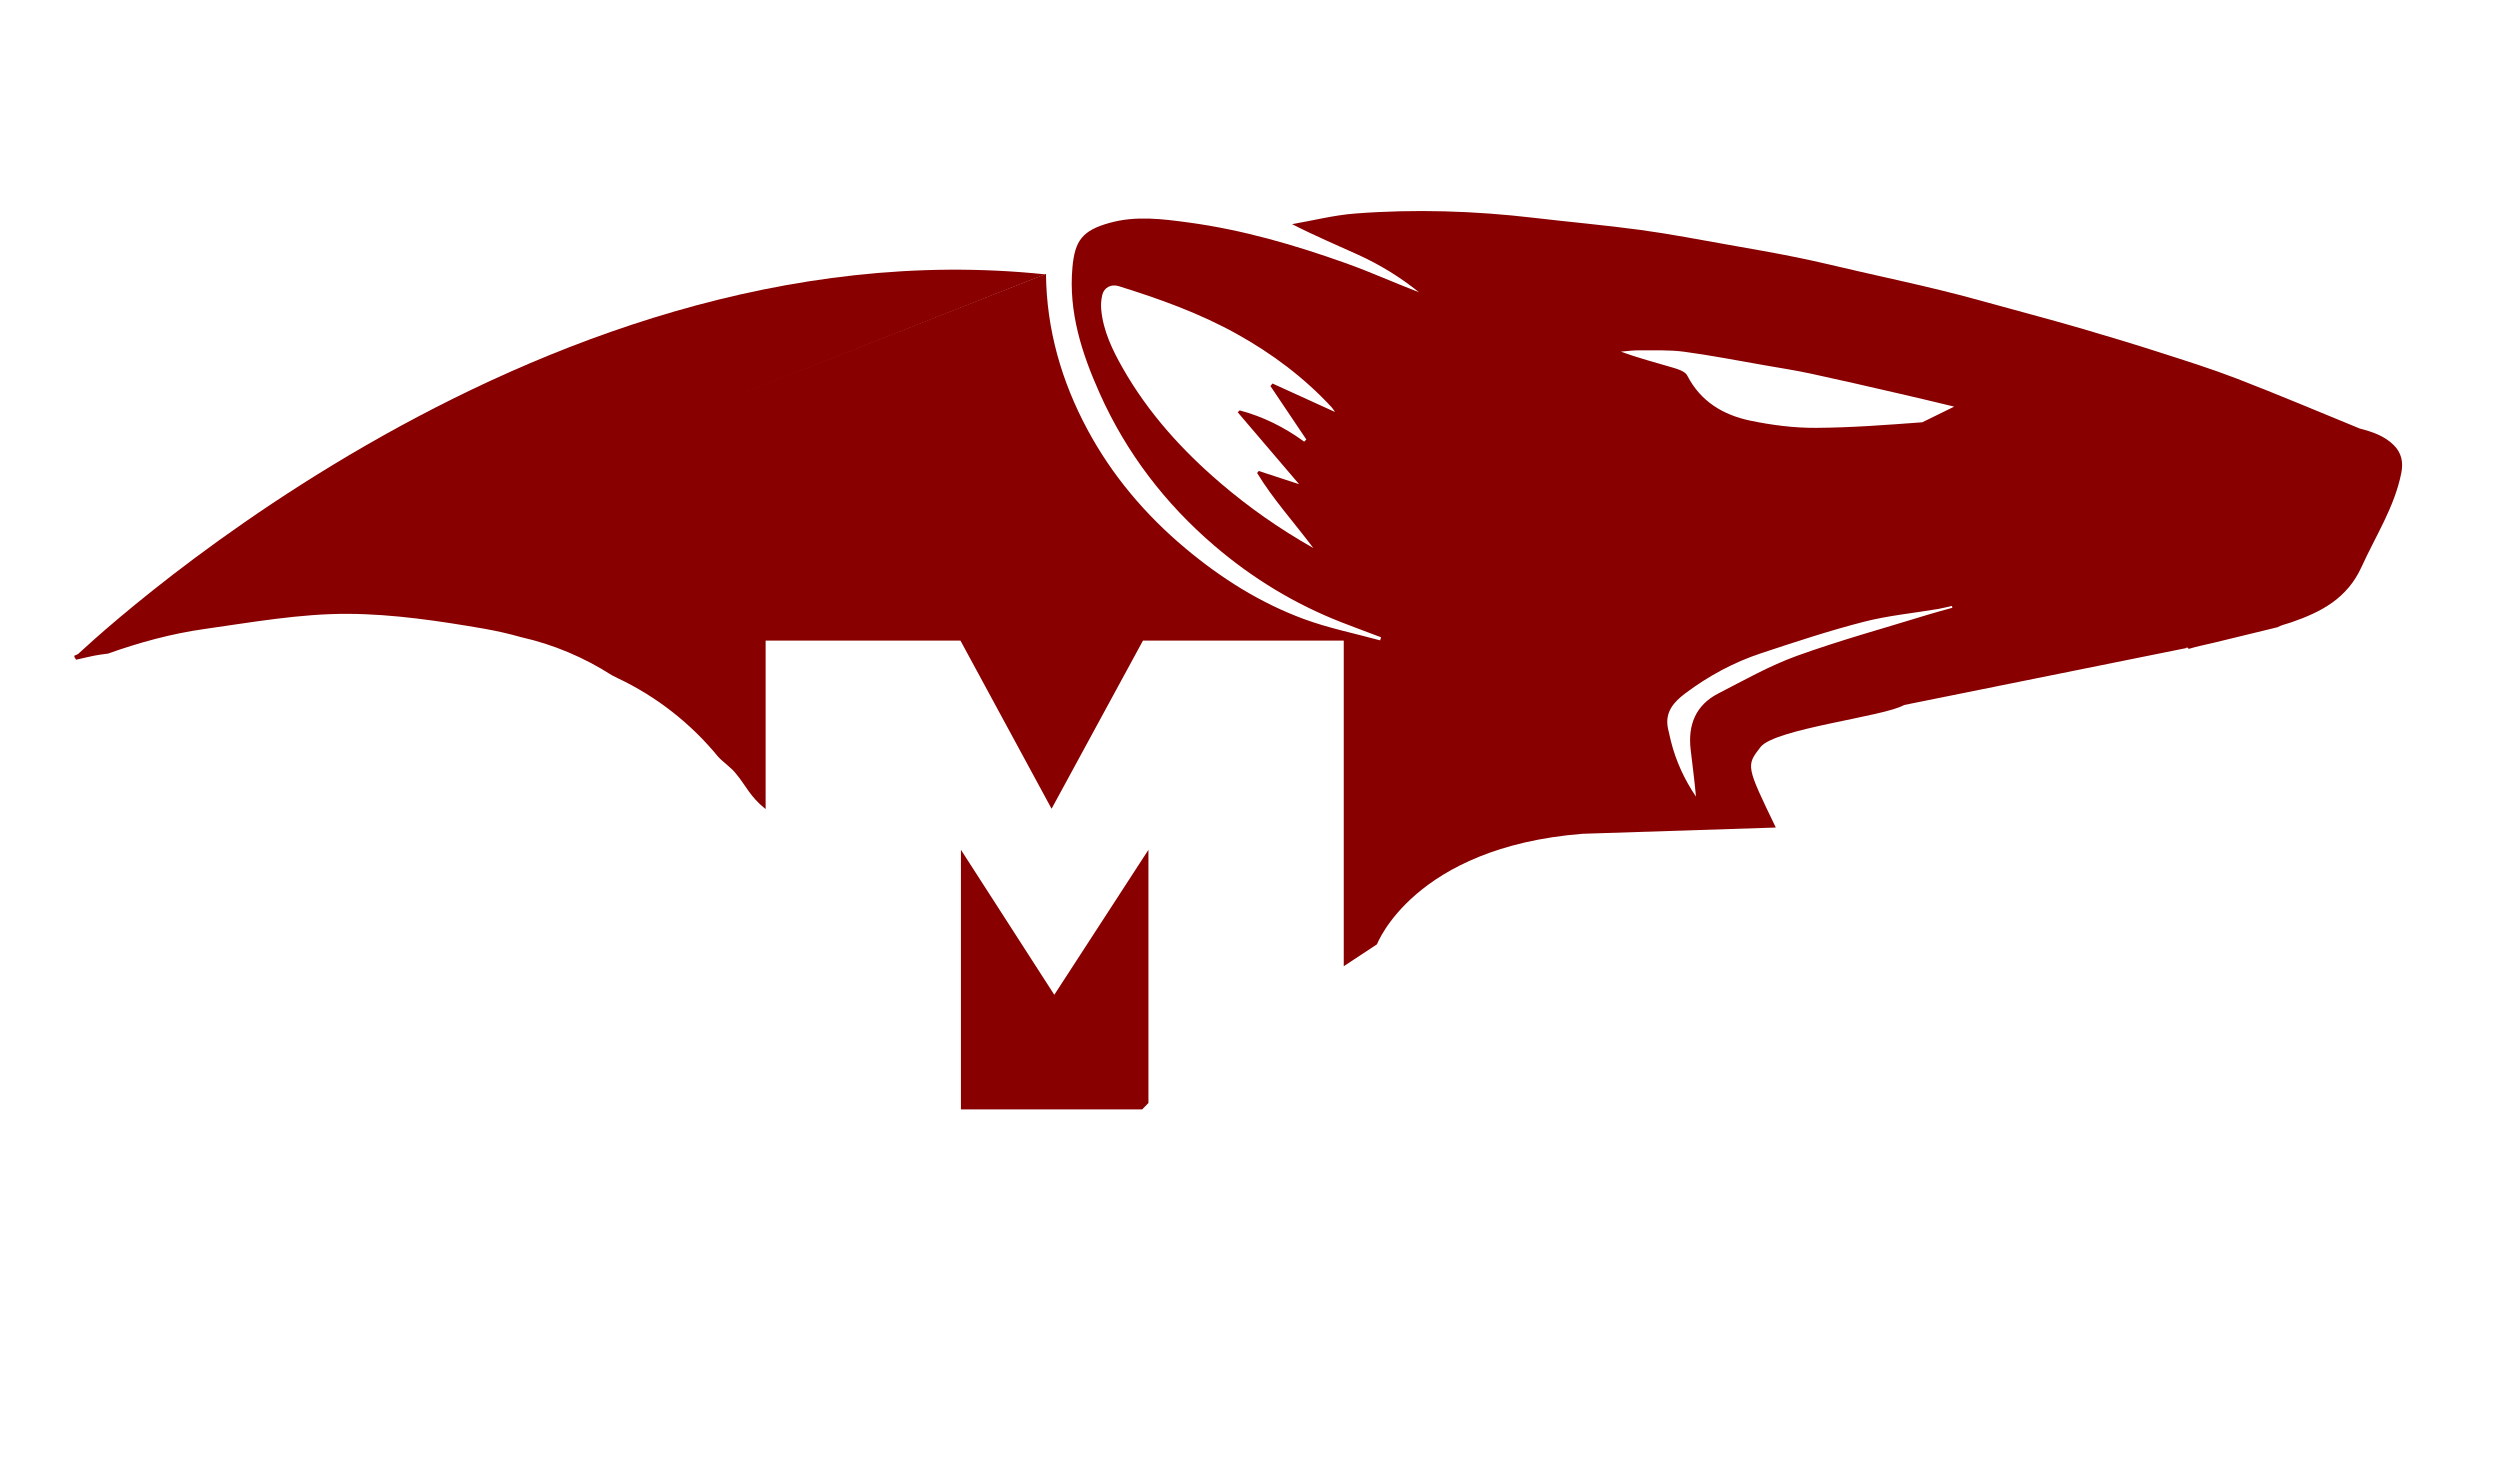
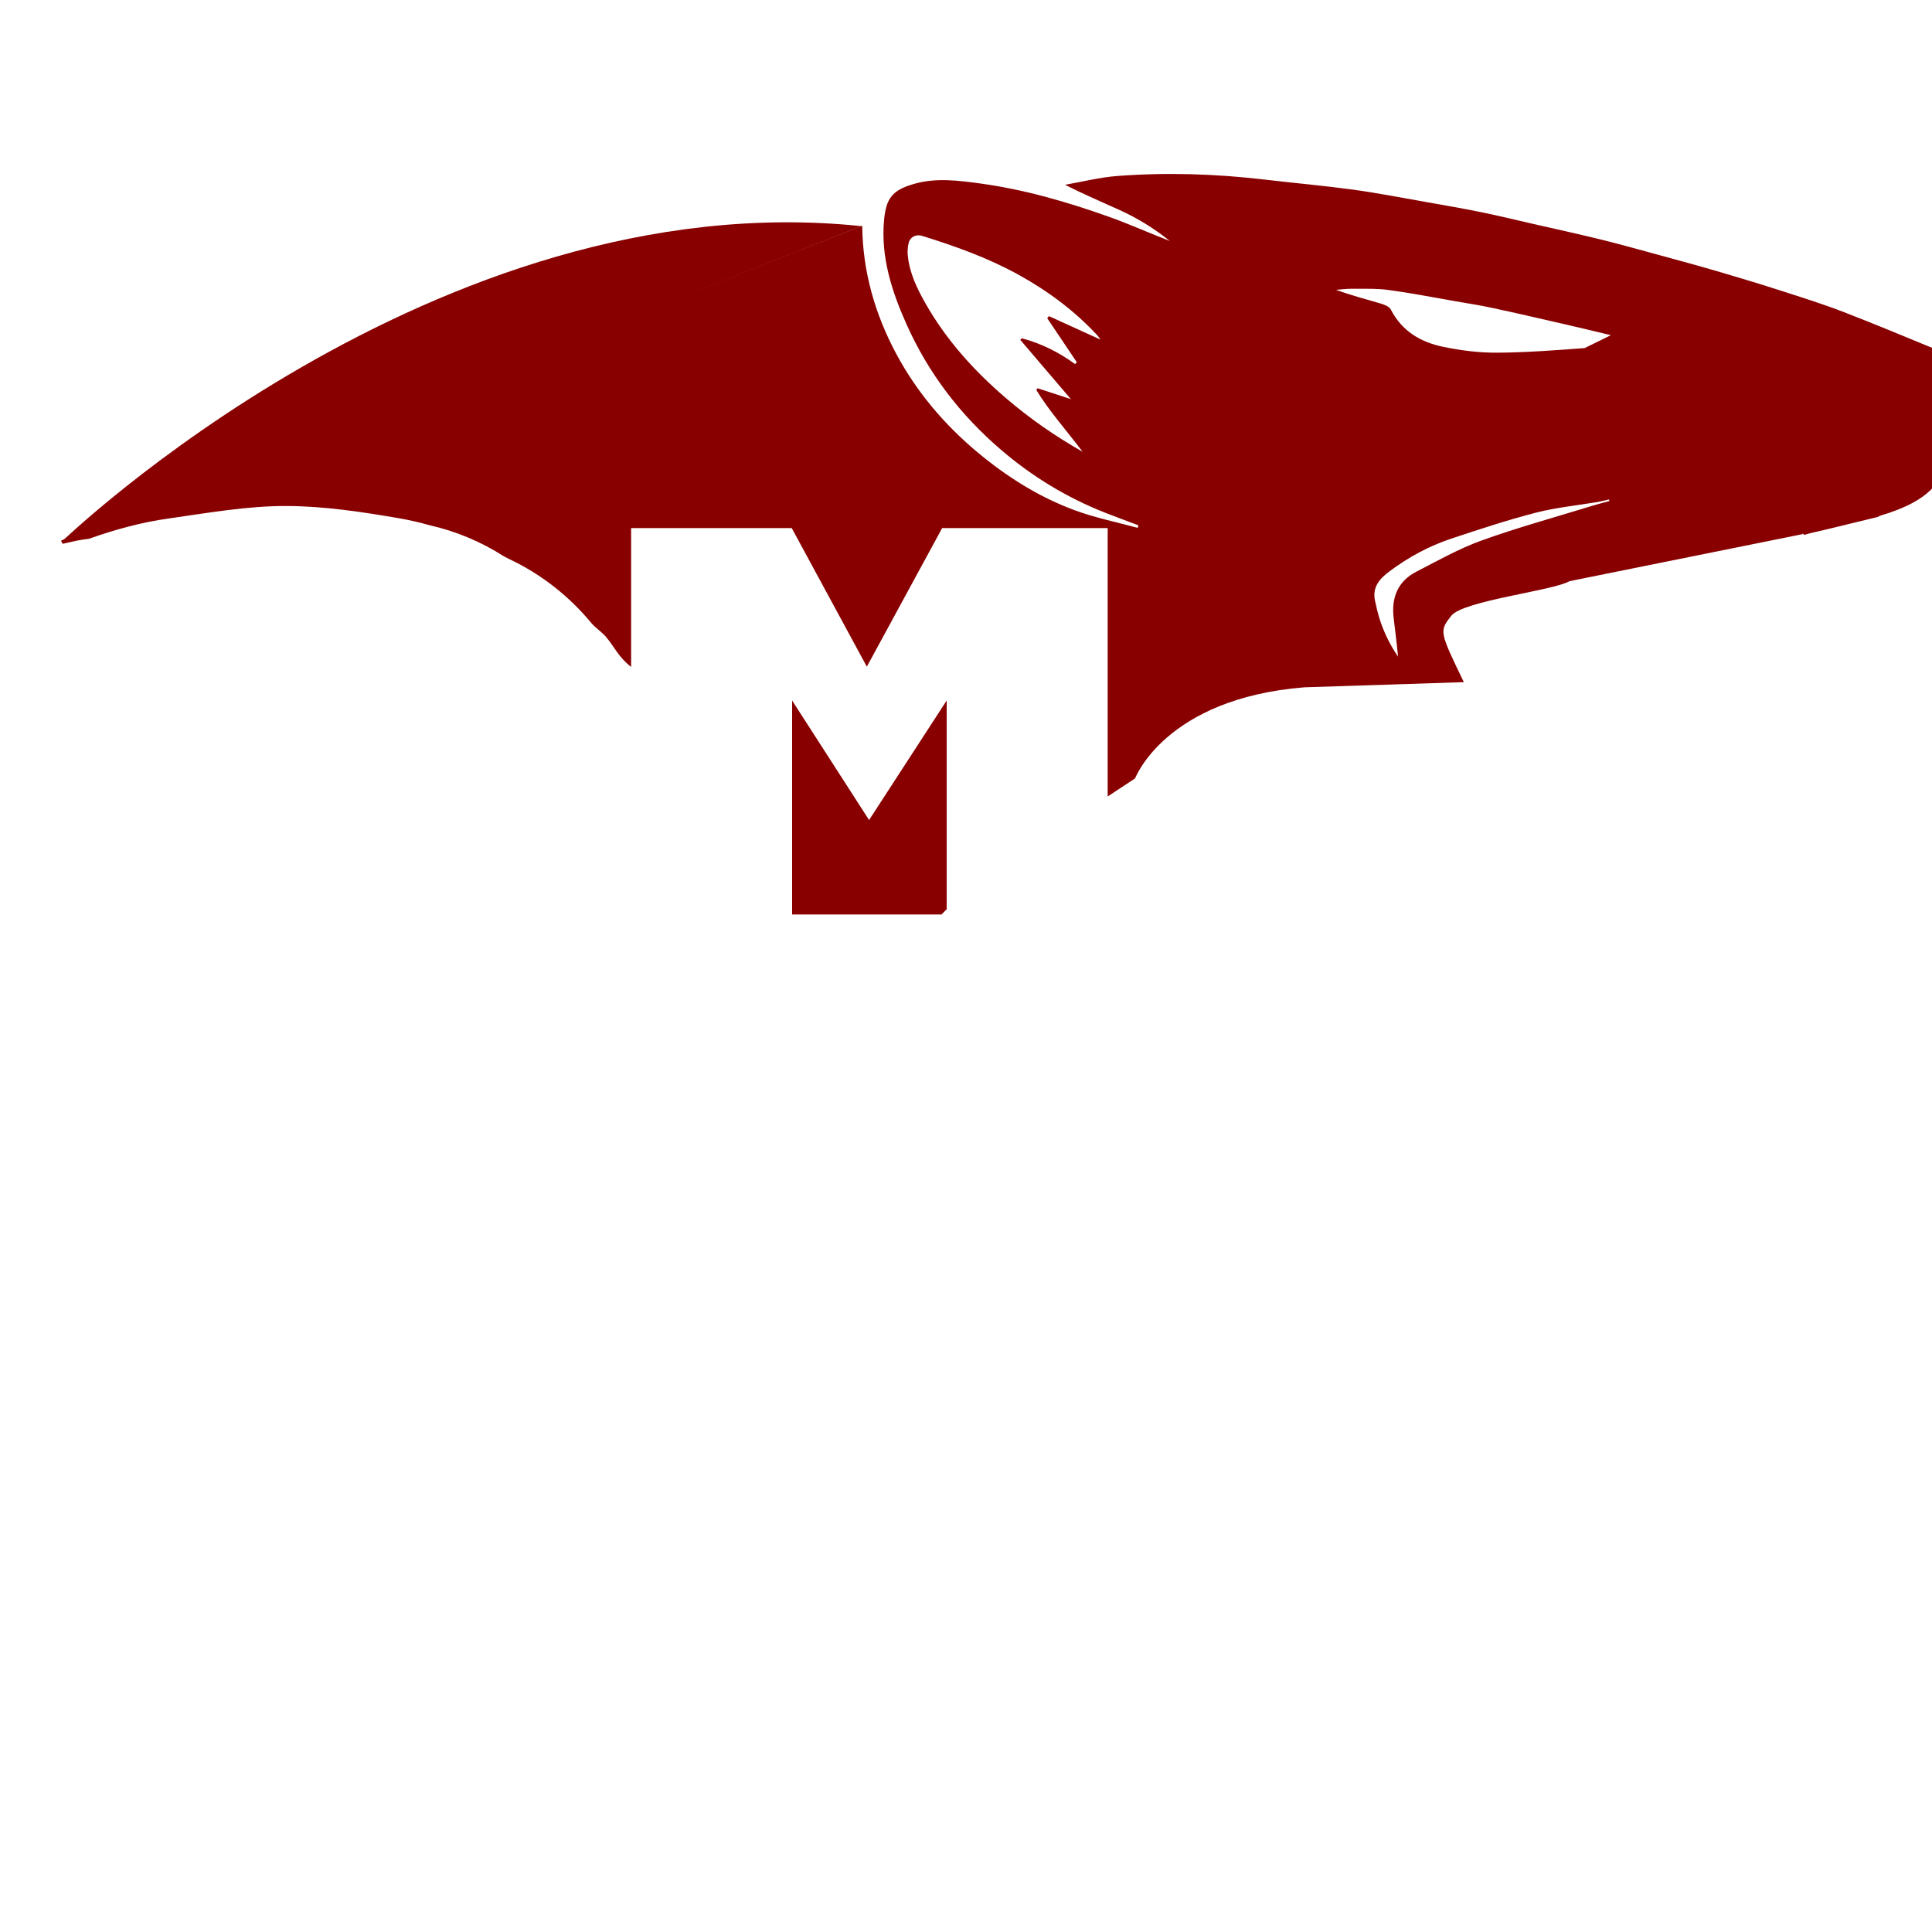
- <svg xmlns="http://www.w3.org/2000/svg" xml:space="preserve" width="1280" height="746.667">
+ <svg xmlns="http://www.w3.org/2000/svg" viewBox="0 0 1200 1200">
  <defs>
    <clipPath id="a" clipPathUnits="userSpaceOnUse">
      <path d="M0 560h960V0H0Z" />
    </clipPath>
  </defs>
  <path d="m0 0-23.9 37.117v-66.45h46.403l1.597 1.636v64.814z" style="fill:#800;fill-opacity:1;fill-rule:nonzero;stroke:none" transform="matrix(2 0 0 -2 539.8 509.334)" />
  <g clip-path="url(#a)" transform="matrix(2 0 0 -2 -340 1000)">
    <path d="M0 0c-9.067-.676-18.155-1.376-27.24-1.429-5.592-.032-11.28.698-16.766 1.839-6.932 1.443-12.758 4.878-16.186 11.582-.51.993-2.217 1.565-3.484 1.943-4.468 1.328-8.986 2.485-13.498 4.154 1.57.118 3.141.346 4.708.33 3.846-.038 7.735.142 11.522-.366 6.921-.928 13.787-2.28 20.673-3.475 3.924-.682 7.869-1.296 11.761-2.133 7.385-1.589 14.744-3.298 22.106-4.989A1262.52 1262.52 0 0 0 8.168 4.007M1.769-49.161c-11.308-3.485-22.742-6.62-33.861-10.63-6.961-2.511-13.502-6.23-20.12-9.626-5.77-2.958-7.811-8.009-7.103-14.28.457-4.029 1.009-8.047 1.371-12.133-2.957 4.363-5.141 9.082-6.424 14.218a83.264 83.264 0 0 0-.737 3.2c-.874 4.183 1.446 6.787 4.476 9.055 5.897 4.415 12.32 7.892 19.292 10.205 8.696 2.887 17.419 5.768 26.284 8.057 6.245 1.61 12.745 2.223 19.127 3.304 1.178.202 2.337.52 3.505.782.039-.16.079-.321.12-.481-1.977-.554-3.97-1.066-5.93-1.671M-157.685-4.417c-.186-.182-.375-.362-.563-.542-5.042 3.677-10.514 6.415-16.51 8.003a46 46 0 0 1-.496-.49c5.161-6.048 10.323-12.096 15.71-18.404l-10.322 3.379c-.143-.169-.284-.339-.428-.508 4.063-6.694 9.353-12.51 14.396-19.22-8.768 4.979-16.507 10.417-23.731 16.595-9.916 8.481-18.566 18.047-25.046 29.439-2.669 4.694-5.025 9.55-5.529 15.043a11.667 11.667 0 0 0 .271 3.72c.465 1.943 2.309 2.84 4.202 2.252 10.4-3.233 20.622-6.896 30.189-12.211 9.056-5.031 17.252-11.153 24.303-18.769.285-.308.496-.684.889-1.236l-16 7.289c-.177-.217-.353-.435-.532-.653 3.067-4.562 6.132-9.125 9.197-13.687m-315.372-55.318c-.13-.353.276-.7.414-1.049 2.156.453 4.293 1.045 6.47 1.339.568.075 1.136.147 1.705.223 8.034 2.863 16.264 5.112 24.762 6.31 12.011 1.691 24.463 3.936 36.722 3.87 11.648-.059 23.431-1.843 34.828-3.808a93.203 93.203 0 0 0 9.43-2.158c8.326-1.869 16.15-5.203 23.182-9.709.507-.242 1-.509 1.502-.763 9.998-4.71 18.807-11.639 25.763-20.128 1.273-1.409 3.492-2.878 4.629-4.42 2.396-2.827 3.537-5.839 7.537-8.996v43.126h49.88l23.323-43.036 23.392 43.036h51.405v-83.351l8.509 5.611s9.33 24.806 52.556 28.289l49.544 1.602c-7.642 15.819-7.614 15.819-3.929 20.591 3.649 4.722 31.792 7.818 36.742 10.771l72.297 14.587c.17.556.363-.298.736-.181 1.799.567 3.663.924 6.233 1.529l16.35 3.979c1.064.599 2.331.836 3.504 1.242 7.64 2.652 14.321 6.068 18.018 14.208 3.6 7.93 8.421 15.296 10.169 24.018.551 2.759.076 5.157-1.915 7.14-2.409 2.398-5.516 3.428-8.715 4.259-10.444 4.287-20.85 8.676-31.379 12.747-6.473 2.504-13.114 4.582-19.724 6.71-6.54 2.105-13.117 4.092-19.711 6.019-6.074 1.777-12.185 3.429-18.288 5.094-5.954 1.624-11.9 3.295-17.892 4.767-6.981 1.716-14.01 3.243-21.02 4.845-5.324 1.217-10.628 2.519-15.977 3.608-5.825 1.186-11.687 2.206-17.543 3.237-7.48 1.315-14.944 2.773-22.466 3.797-9.083 1.236-18.224 2.036-27.332 3.109-15.25 1.798-30.54 2.28-45.839 1.111-5.422-.414-10.771-1.788-16.152-2.722 5.7-2.929 11.34-5.298 16.903-7.834a73.163 73.163 0 0 0 15.604-9.607c-6.269 2.4-12.368 5.168-18.655 7.413-13.121 4.684-26.47 8.574-40.333 10.45-6.781.917-13.545 1.797-20.32-.115-6.867-1.938-8.809-4.486-9.431-11.377-1.03-11.422 2.407-22.016 6.972-32.231 6.807-15.232 16.728-28.207 29.414-39.057 9.714-8.311 20.492-14.861 32.398-19.531 3.391-1.33 6.815-2.579 10.221-3.866l-.231-.793c-6.528 1.788-13.221 3.128-19.544 5.466-11.183 4.133-21.183 10.447-30.332 18.115-10.212 8.561-18.699 18.566-25.007 30.289-6.694 12.439-10.525 25.73-10.663 39.955" style="fill:#800;fill-opacity:1;fill-rule:nonzero;stroke:none" transform="translate(662.113 391.898)" />
    <path d="M0 0s115.969 112 248.5 98.1" style="fill:#800;fill-opacity:1;fill-rule:nonzero;stroke:none" transform="translate(189.03 331.666)" />
  </g>
</svg>
